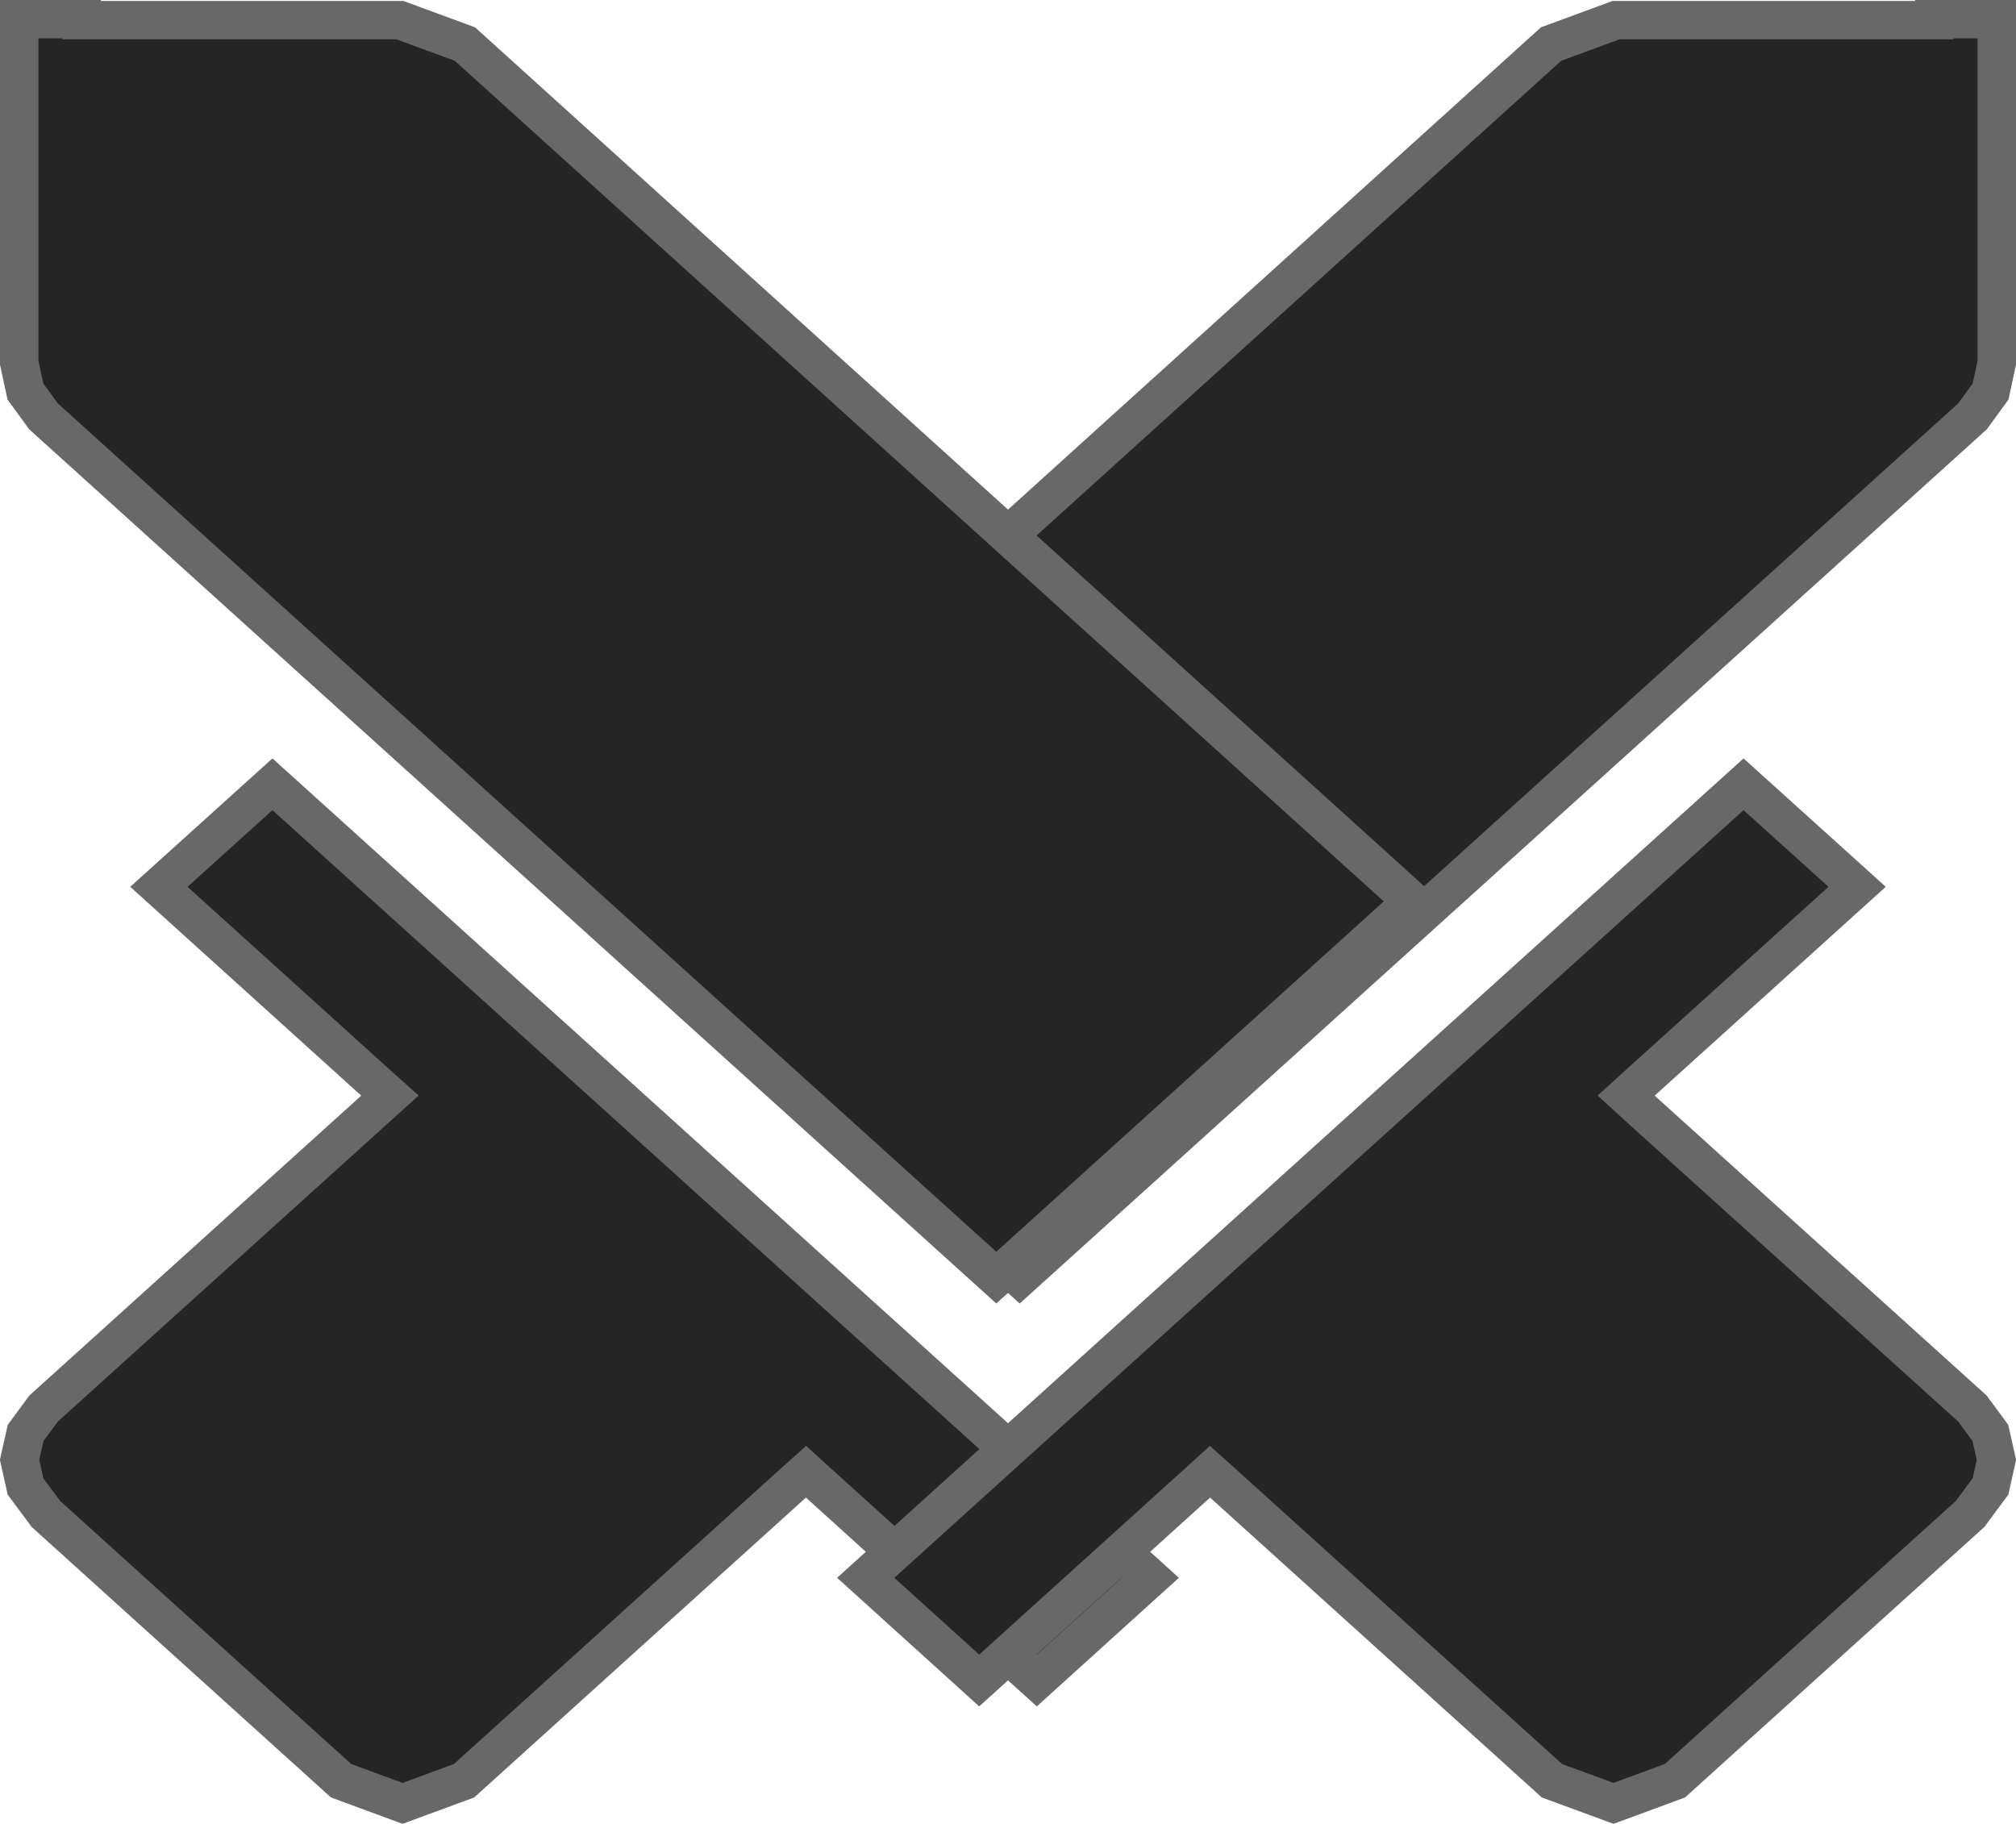
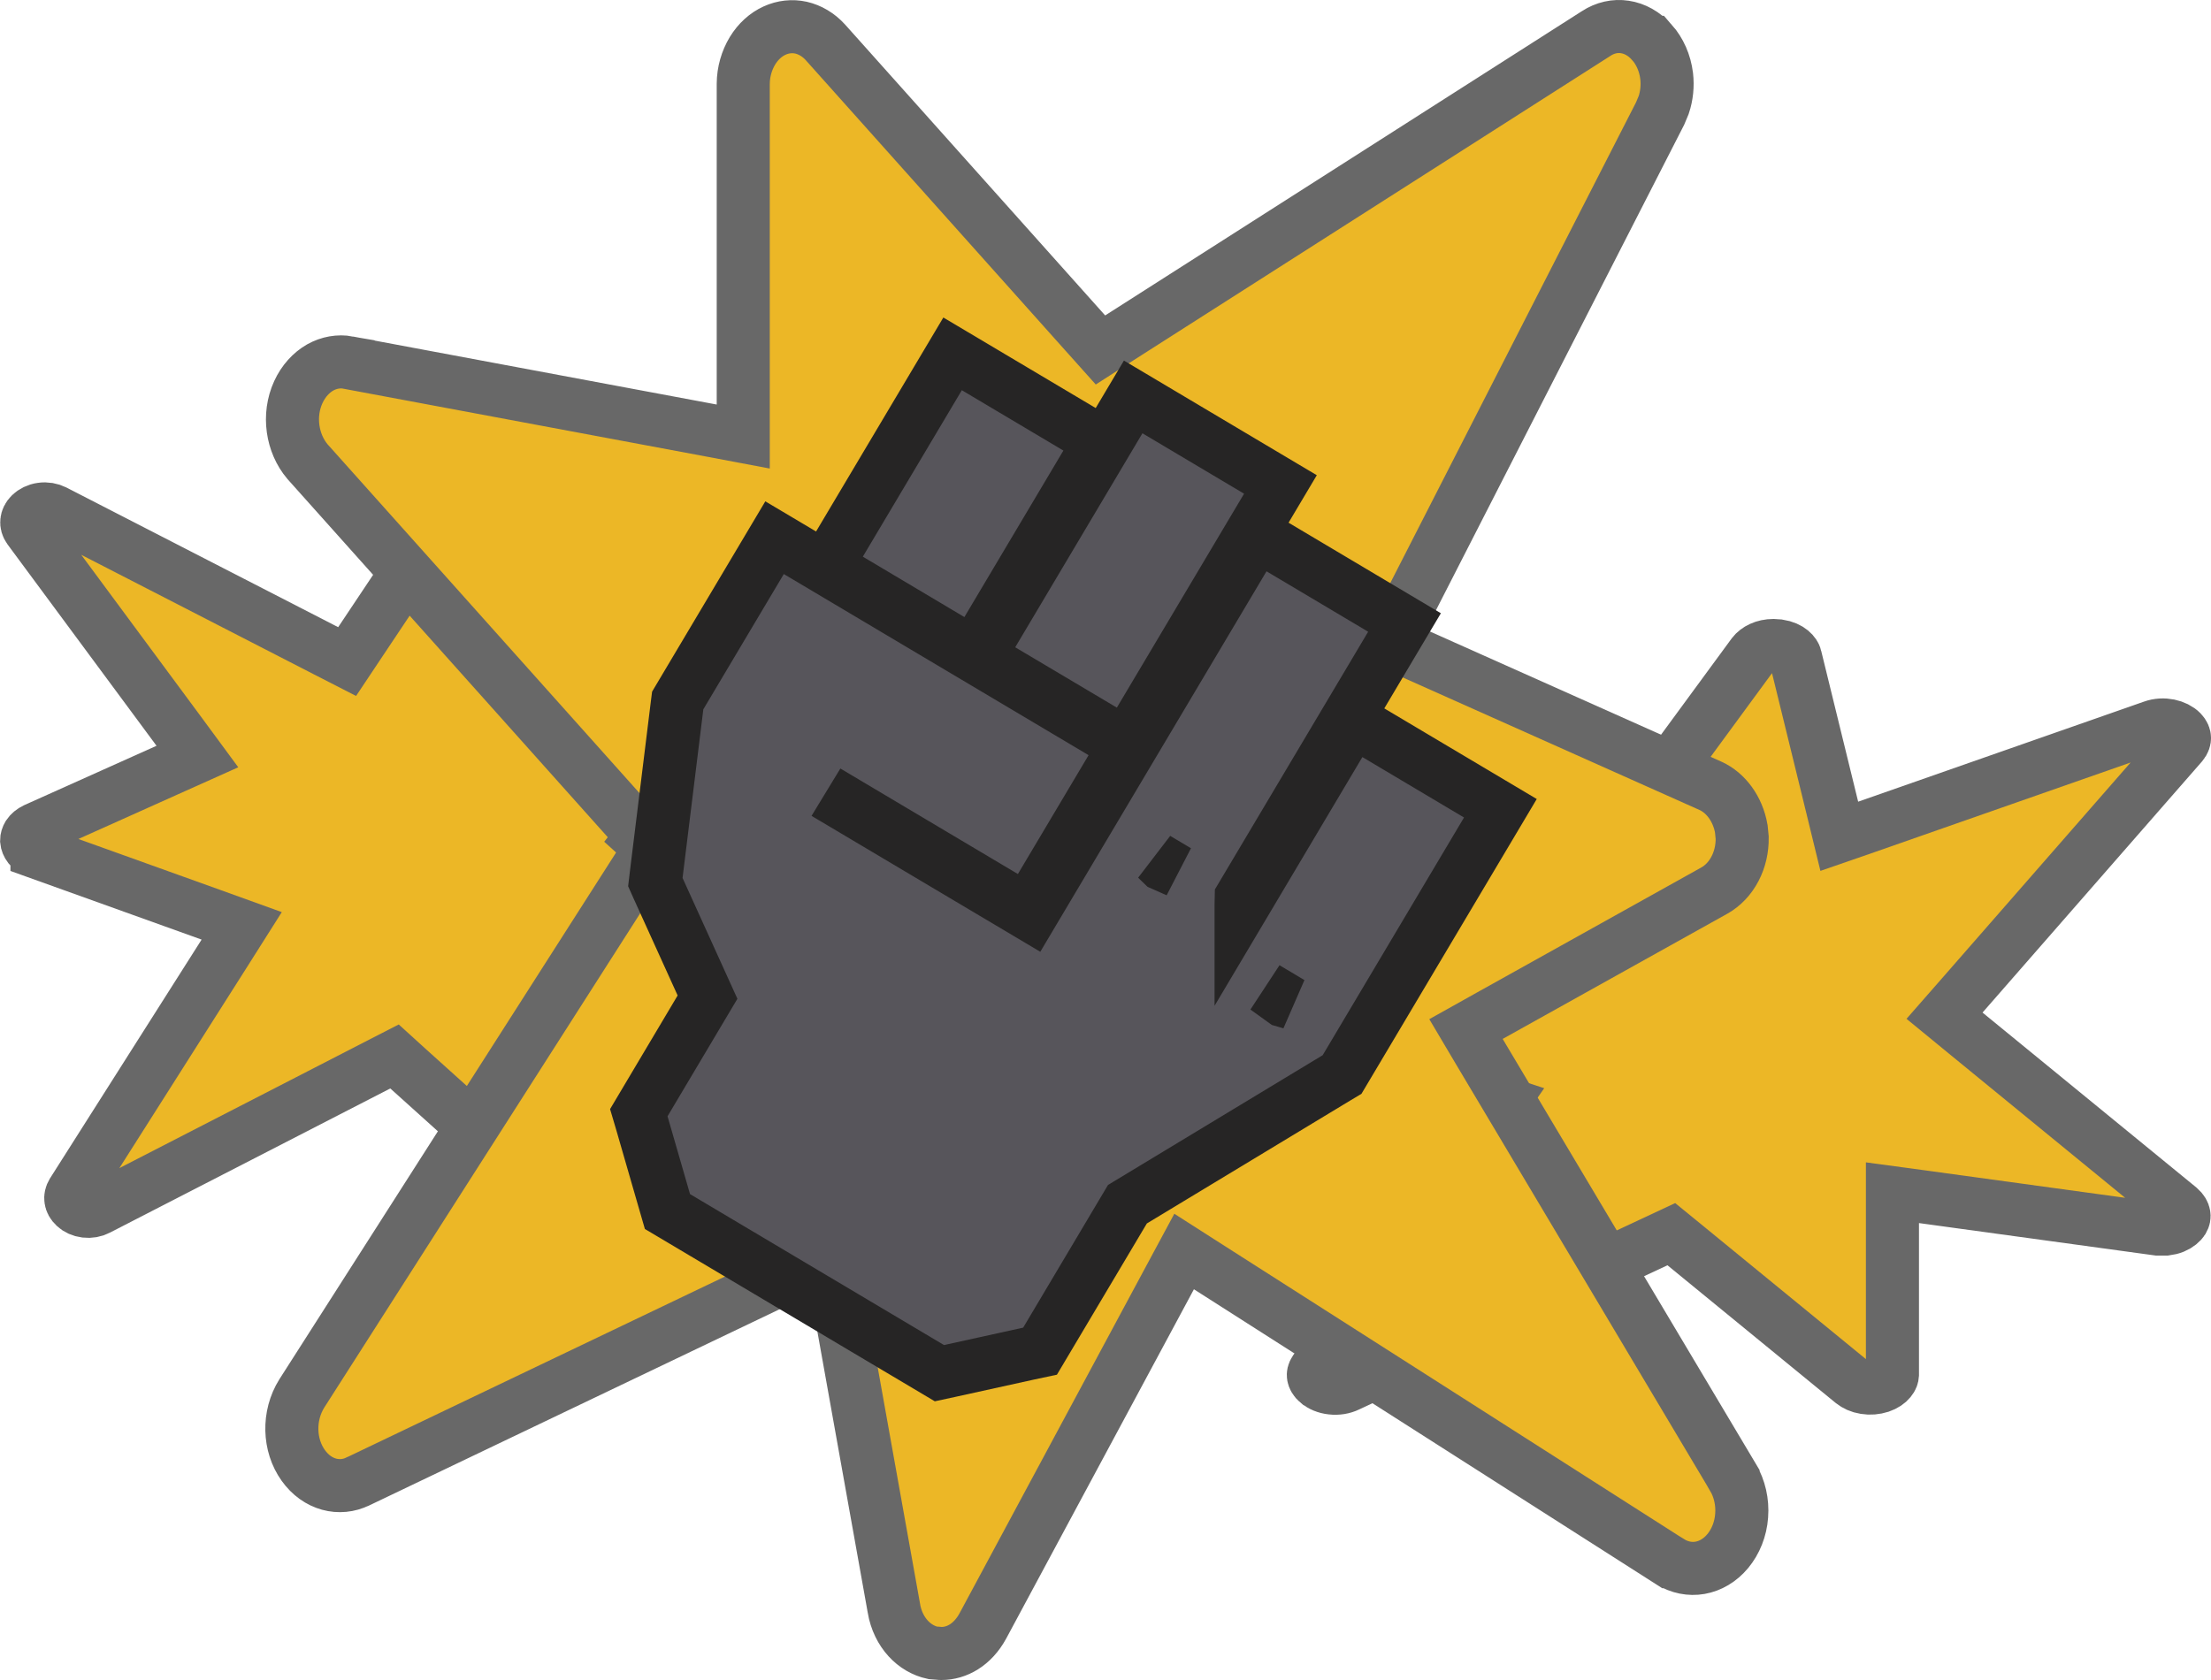
- <svg xmlns="http://www.w3.org/2000/svg" width="21" height="19" viewBox="0 0 21 19" fill="none">
-   <path d="M5.11 10.223L9.742 14.41L11.982 16.436L10.8 17.506L8.529 15.452L8.396 15.331L8.261 15.452L4.834 18.55L4.193 18.786L3.553 18.55L0.477 15.77L0.468 15.757L0.266 15.485L0.204 15.207L0.267 14.927L0.455 14.672L3.897 11.562L4.062 11.413L3.897 11.265L1.655 9.238L2.838 8.17L5.11 10.223ZM20.8 0.2V3.778L20.735 4.079L20.546 4.338L10.622 13.309L6.288 9.39L16.157 0.459L16.833 0.21H20.149V0.2H20.8Z" fill="#262525" stroke="#686868" stroke-width="0.4" />
-   <path d="M15.89 10.223L11.258 14.41L9.018 16.436L10.2 17.506L12.471 15.452L12.604 15.331L12.739 15.452L16.166 18.55L16.807 18.786L17.447 18.55L20.523 15.77L20.532 15.757L20.734 15.485L20.796 15.207L20.733 14.927L20.545 14.672L17.102 11.562L16.939 11.413L17.102 11.265L19.345 9.238L18.162 8.17L15.89 10.223ZM0.2 0.2V3.778L0.265 4.079L0.454 4.338L10.378 13.309L14.712 9.39L4.843 0.459L4.167 0.21H0.851V0.2H0.2Z" fill="#262525" stroke="#686868" stroke-width="0.4" />
+ <svg xmlns="http://www.w3.org/2000/svg" width="25" height="19" viewBox="0 0 25 19" fill="none">
+   <path d="M0.967 13.698C0.917 13.692 0.876 13.672 0.848 13.646L0.847 13.645C0.818 13.619 0.804 13.59 0.801 13.565C0.797 13.541 0.803 13.514 0.819 13.487L2.533 10.787L2.733 10.471L2.381 10.344L0.418 9.639V9.638C0.338 9.608 0.305 9.55 0.301 9.506C0.301 9.486 0.307 9.465 0.32 9.443C0.336 9.419 0.362 9.396 0.398 9.379L1.893 8.708L2.232 8.556L2.011 8.256L0.327 5.979C0.307 5.951 0.3 5.923 0.303 5.897C0.305 5.872 0.318 5.842 0.346 5.815C0.374 5.788 0.417 5.765 0.469 5.758C0.521 5.75 0.573 5.76 0.615 5.781L3.687 7.36L3.925 7.482L4.073 7.26L5.321 5.39C5.357 5.337 5.421 5.3 5.503 5.3C5.503 5.3 5.504 5.3 5.507 5.3C5.51 5.3 5.514 5.3 5.521 5.301C5.528 5.301 5.537 5.302 5.548 5.303C5.644 5.319 5.689 5.378 5.699 5.424L5.7 5.426L6.08 7.131L6.155 7.471L6.48 7.346L9.414 6.216L9.417 6.215C9.511 6.178 9.615 6.207 9.667 6.266C9.708 6.312 9.712 6.371 9.671 6.425L7.417 9.266L7.242 9.486L7.451 9.675L9.648 11.653C9.703 11.706 9.706 11.766 9.681 11.81C9.666 11.837 9.638 11.863 9.598 11.882C9.577 11.891 9.555 11.897 9.531 11.9H9.461L7.042 11.536L6.697 11.484V13.549C6.697 13.571 6.69 13.597 6.672 13.621C6.653 13.646 6.623 13.67 6.583 13.685C6.542 13.7 6.496 13.703 6.451 13.695C6.407 13.687 6.37 13.668 6.344 13.645L4.614 12.087L4.461 11.948L4.276 12.043L1.107 13.673L1.105 13.674C1.066 13.695 1.016 13.704 0.967 13.698Z" fill="#ECB726" stroke="#686868" stroke-width="0.6" />
+   <path d="M15.057 15.698C14.99 15.691 14.937 15.666 14.902 15.637L14.9 15.636C14.865 15.607 14.854 15.579 14.851 15.562C14.848 15.545 14.851 15.524 14.868 15.499L16.754 12.798L16.984 12.467L16.601 12.342L14.441 11.636V11.635C14.335 11.599 14.306 11.536 14.302 11.505C14.302 11.491 14.305 11.474 14.319 11.454C14.328 11.442 14.34 11.429 14.356 11.417L14.417 11.383L16.061 10.712L16.435 10.56L16.18 10.245L14.328 7.97V7.969C14.306 7.941 14.302 7.917 14.304 7.9C14.306 7.883 14.315 7.855 14.349 7.825C14.384 7.794 14.439 7.768 14.508 7.759C14.542 7.754 14.577 7.755 14.609 7.76L14.7 7.786L18.079 9.365L18.303 9.469L18.448 9.271L19.822 7.398C19.863 7.345 19.944 7.3 20.054 7.3C20.057 7.3 20.062 7.301 20.078 7.302C20.086 7.302 20.098 7.303 20.111 7.304C20.242 7.324 20.293 7.395 20.301 7.43V7.432L20.719 9.138L20.797 9.458L21.109 9.35L24.336 8.22L24.339 8.219C24.465 8.173 24.602 8.211 24.666 8.276C24.694 8.305 24.7 8.33 24.7 8.345C24.701 8.36 24.696 8.386 24.67 8.417L22.191 11.254L21.987 11.487L22.227 11.684L24.643 13.661C24.678 13.691 24.691 13.72 24.694 13.739C24.698 13.756 24.695 13.776 24.681 13.8C24.665 13.825 24.632 13.856 24.579 13.878C24.552 13.889 24.523 13.896 24.492 13.9H24.398L21.738 13.535L21.398 13.489V15.549C21.397 15.564 21.392 15.585 21.371 15.61C21.35 15.636 21.313 15.663 21.26 15.681C21.207 15.698 21.146 15.704 21.087 15.694C21.028 15.685 20.98 15.661 20.947 15.635L19.045 14.078L18.898 13.958L18.727 14.038L15.242 15.668L15.24 15.669C15.189 15.694 15.123 15.706 15.057 15.698Z" fill="#ECB726" stroke="#686868" stroke-width="0.6" />
+   <path d="M18.372 0.305C18.482 0.321 18.591 0.38 18.678 0.479L18.679 0.479C18.767 0.579 18.827 0.712 18.845 0.86C18.858 0.972 18.846 1.083 18.812 1.186L18.771 1.284L15.857 6.985L15.714 7.267L16.002 7.396L19.342 8.888C19.513 8.966 19.649 9.146 19.689 9.373L19.699 9.474C19.701 9.599 19.673 9.72 19.618 9.825C19.561 9.935 19.478 10.019 19.386 10.071L16.846 11.487L16.576 11.638L16.733 11.903L19.596 16.709V16.71C19.669 16.834 19.705 16.986 19.693 17.141C19.682 17.295 19.624 17.436 19.536 17.542C19.448 17.648 19.337 17.711 19.223 17.731C19.109 17.751 18.99 17.728 18.884 17.662H18.883L13.661 14.328L13.389 14.154L13.235 14.44L11.112 18.391C10.996 18.602 10.818 18.7 10.645 18.7C10.636 18.7 10.627 18.7 10.602 18.697C10.589 18.696 10.57 18.695 10.547 18.693C10.341 18.649 10.156 18.468 10.107 18.189V18.186L9.462 14.585L9.393 14.198L9.037 14.368L4.05 16.753L4.047 16.754C3.842 16.855 3.589 16.797 3.429 16.573C3.265 16.344 3.255 16.012 3.412 15.76L7.244 9.764L7.367 9.571L7.215 9.402L3.477 5.221C3.302 5.015 3.253 4.697 3.373 4.435C3.431 4.309 3.519 4.214 3.62 4.156C3.72 4.1 3.831 4.081 3.937 4.1V4.101L8.049 4.87L8.404 4.937V0.947C8.405 0.812 8.443 0.683 8.508 0.575C8.573 0.468 8.661 0.39 8.758 0.346C8.854 0.302 8.958 0.291 9.058 0.313C9.157 0.336 9.255 0.392 9.334 0.48L12.273 3.768L12.443 3.958L12.658 3.82L18.045 0.381L18.048 0.379C18.149 0.313 18.263 0.288 18.372 0.305Z" fill="#ECB726" stroke="#686868" stroke-width="0.6" />
+   <path d="M15.881 7.04L14.035 10.145L14.033 10.236L14.033 10.283L15.3 8.151L16.965 9.141L15.175 12.152L15.11 12.191L12.748 13.619L11.76 15.281L11.633 15.308L10.738 15.505L10.622 15.53L7.547 13.702L7.514 13.588L7.26 12.709L7.223 12.584L8 11.277L7.444 10.052L7.41 9.976L7.42 9.892L7.655 7.985L7.663 7.922L8.758 6.081L12.72 8.436L11.614 10.296L9.604 9.101L9.59 9.124L11.658 10.353L14.216 6.05L15.881 7.04ZM14.514 11.318L14.596 11.342L14.314 11.174L14.514 11.318ZM13.146 9.777L13.313 9.851L13.078 9.711L13.146 9.777ZM12.435 4.991L11.009 7.39L9.345 6.4L10.771 4.002L12.435 4.991ZM14.478 5.479L12.733 8.414L11.068 7.425L12.813 4.489L14.478 5.479Z" fill="#57555B" stroke="#262525" stroke-width="0.6" />
</svg>
